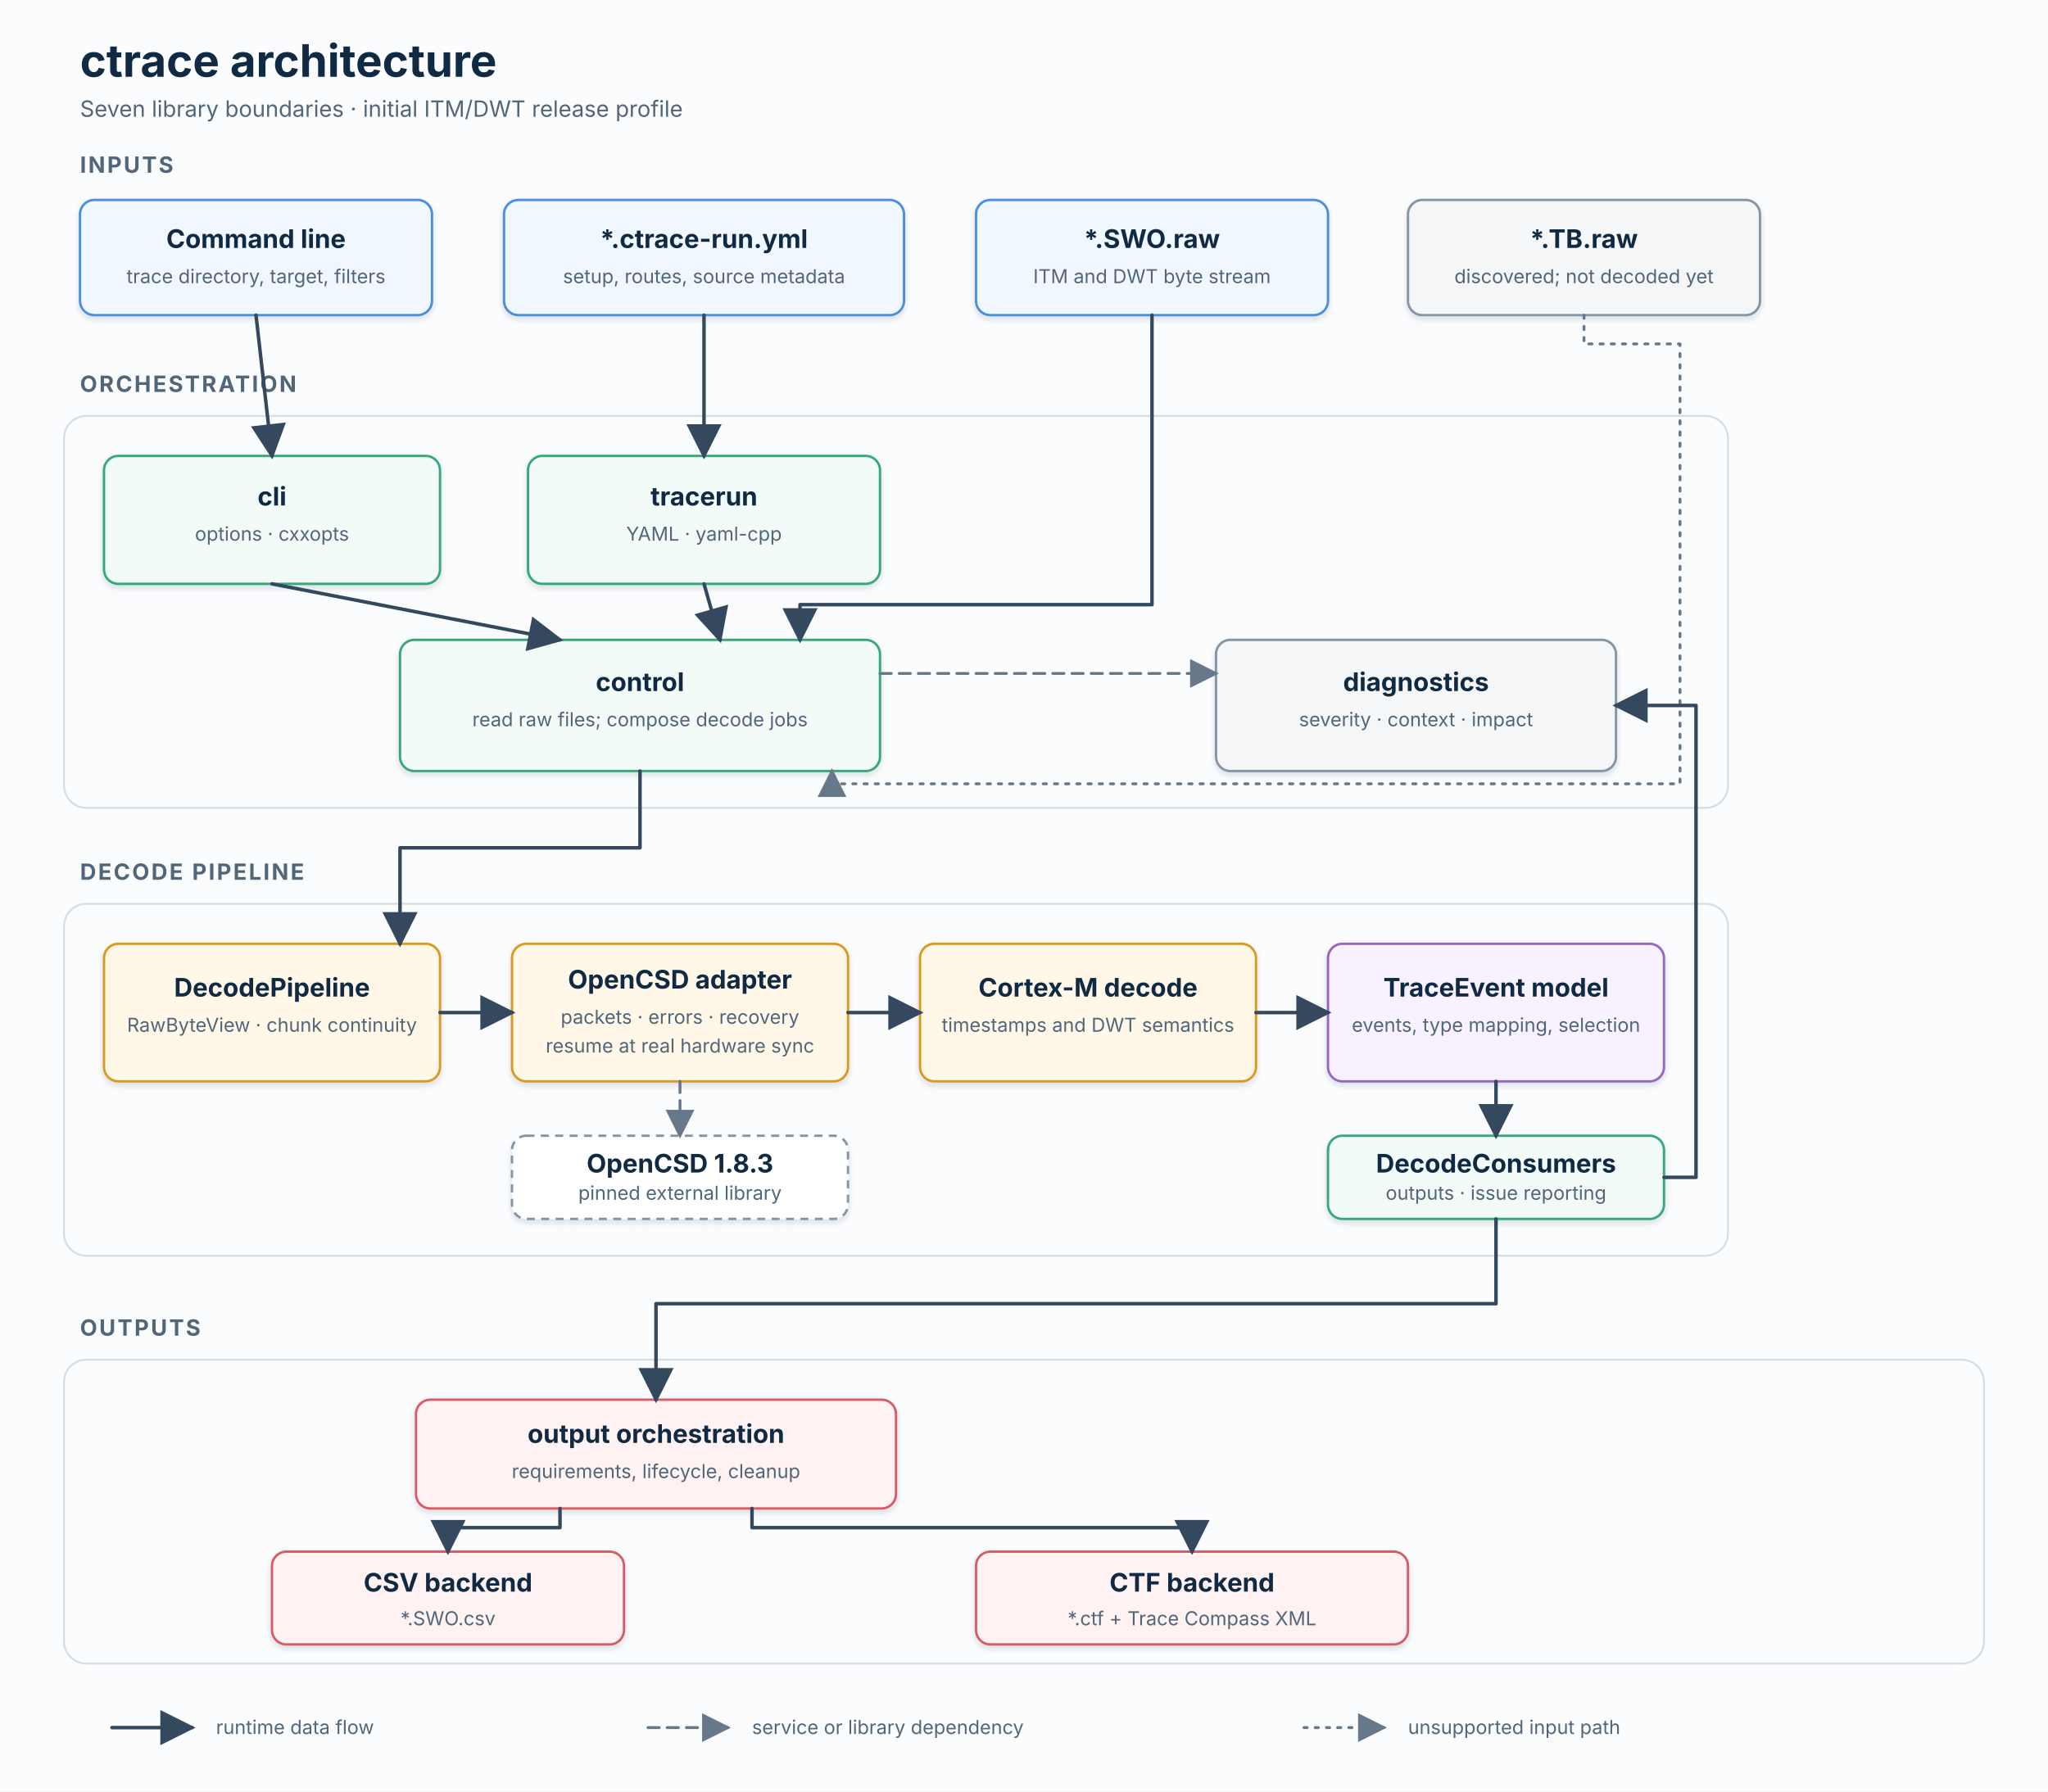
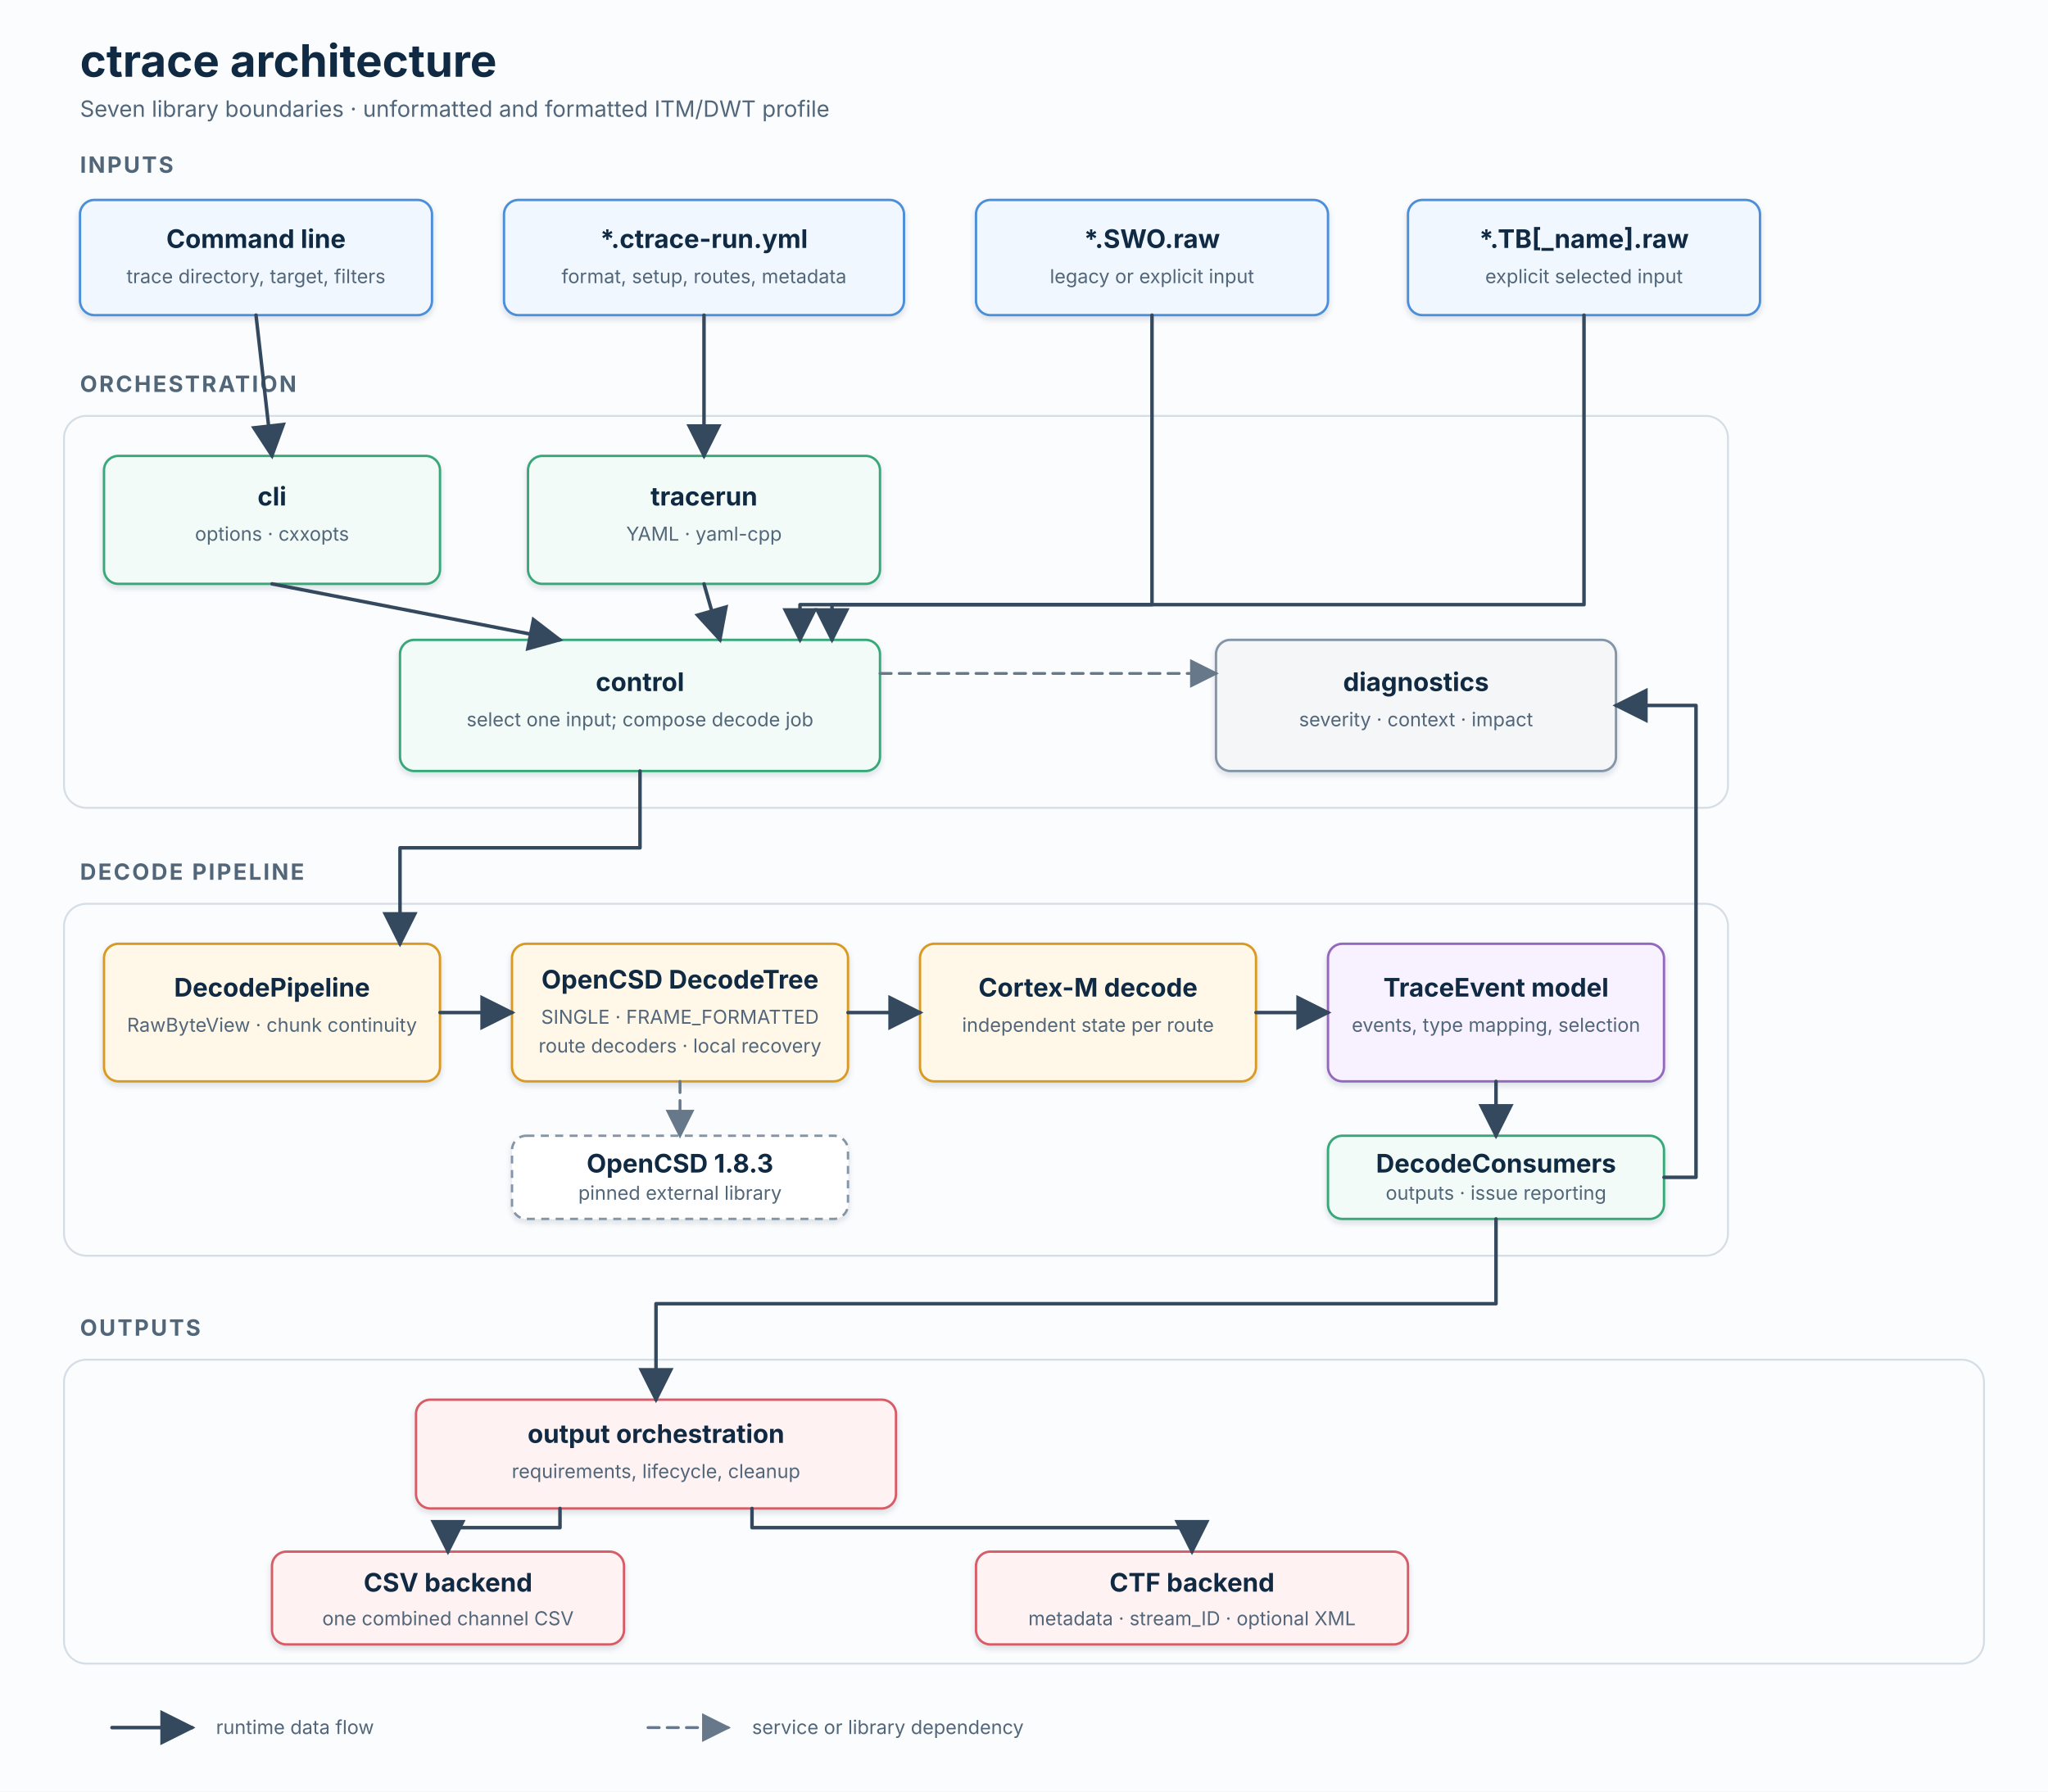
<svg xmlns="http://www.w3.org/2000/svg" width="1280" height="1120" viewBox="0 0 1280 1120" role="img" aria-labelledby="title description">
  <defs>
    <marker id="arrow" markerWidth="10" markerHeight="10" refX="9" refY="5" orient="auto">
      <path d="M 0 0 L 10 5 L 0 10 z" fill="#34495e" />
    </marker>
    <marker id="arrow-muted" markerWidth="10" markerHeight="10" refX="9" refY="5" orient="auto">
      <path d="M 0 0 L 10 5 L 0 10 z" fill="#66788a" />
    </marker>
    <filter id="shadow" x="-10%" y="-10%" width="120%" height="130%">
      <feDropShadow dx="0" dy="2" stdDeviation="2" flood-color="#102a43" flood-opacity="0.14" />
    </filter>
    <style>
      text { font-family: Inter, "Segoe UI", Arial, sans-serif; fill: #102a43; }
      .title { font-size: 28px; font-weight: 700; }
      .subtitle { font-size: 14px; fill: #52667a; }
      .section { font-size: 14px; font-weight: 700; letter-spacing: 1.2px; fill: #52667a; }
      .box { stroke-width: 1.5; rx: 9; filter: url(#shadow); }
      .box-title { font-size: 16px; font-weight: 700; text-anchor: middle; }
      .box-detail { font-size: 12px; text-anchor: middle; fill: #52667a; }
      .input { fill: #f1f7ff; stroke: #4c8eda; }
      .control { fill: #f2fbf7; stroke: #37a779; }
      .decode { fill: #fff8e8; stroke: #d89a22; }
      .model { fill: #f8f1ff; stroke: #9467bd; }
      .output { fill: #fff2f3; stroke: #d65c67; }
      .support { fill: #f4f6f8; stroke: #8395a7; }
      .external { fill: #ffffff; stroke: #8395a7; stroke-dasharray: 5 4; }
      .flow { fill: none; stroke: #34495e; stroke-width: 2.2; marker-end: url(#arrow); }
      .dependency { fill: none; stroke: #66788a; stroke-width: 1.8; stroke-dasharray: 7 5;
                    marker-end: url(#arrow-muted); }
-       .unsupported { fill: none; stroke: #66788a; stroke-width: 1.8; stroke-dasharray: 2 5;
-                      marker-end: url(#arrow-muted); }
-       .flow, .dependency, .unsupported { stroke-linecap: round; stroke-linejoin: round; }
+       .flow, .dependency { stroke-linecap: round; stroke-linejoin: round; }
      .group { fill: none; stroke: #d5dde5; stroke-width: 1.2; rx: 14; }
      .legend { font-size: 12px; fill: #52667a; }
    </style>
  </defs>
  <rect width="1280" height="1120" fill="#fbfcfe" />
  <text x="50" y="48" class="title">ctrace architecture</text>
-   <text x="50" y="73" class="subtitle">Seven library boundaries · initial ITM/DWT release profile</text>
+   <text x="50" y="73" class="subtitle">Seven library boundaries · unformatted and formatted ITM/DWT profile</text>
  <text x="50" y="108" class="section">INPUTS</text>
  <rect x="50" y="125" width="220" height="72" class="box input" />
  <text x="160" y="155" class="box-title">Command line</text>
  <text x="160" y="177" class="box-detail">trace directory, target, filters</text>
  <rect x="315" y="125" width="250" height="72" class="box input" />
  <text x="440" y="155" class="box-title">*.ctrace-run.yml</text>
-   <text x="440" y="177" class="box-detail">setup, routes, source metadata</text>
+   <text x="440" y="177" class="box-detail">format, setup, routes, metadata</text>
  <rect x="610" y="125" width="220" height="72" class="box input" />
  <text x="720" y="155" class="box-title">*.SWO.raw</text>
-   <text x="720" y="177" class="box-detail">ITM and DWT byte stream</text>
-   <rect x="880" y="125" width="220" height="72" class="box support" />
-   <text x="990" y="155" class="box-title">*.TB.raw</text>
-   <text x="990" y="177" class="box-detail">discovered; not decoded yet</text>
+   <text x="720" y="177" class="box-detail">legacy or explicit input</text>
+   <rect x="880" y="125" width="220" height="72" class="box input" />
+   <text x="990" y="155" class="box-title">*.TB[_name].raw</text>
+   <text x="990" y="177" class="box-detail">explicit selected input</text>
  <text x="50" y="245" class="section">ORCHESTRATION</text>
  <rect x="40" y="260" width="1040" height="245" class="group" />
  <rect x="65" y="285" width="210" height="80" class="box control" />
  <text x="170" y="316" class="box-title">cli</text>
  <text x="170" y="338" class="box-detail">options · cxxopts</text>
  <rect x="330" y="285" width="220" height="80" class="box control" />
  <text x="440" y="316" class="box-title">tracerun</text>
  <text x="440" y="338" class="box-detail">YAML · yaml-cpp</text>
  <rect x="250" y="400" width="300" height="82" class="box control" />
  <text x="400" y="432" class="box-title">control</text>
-   <text x="400" y="454" class="box-detail">read raw files; compose decode jobs</text>
+   <text x="400" y="454" class="box-detail">select one input; compose decode job</text>
  <rect x="760" y="400" width="250" height="82" class="box support" />
  <text x="885" y="432" class="box-title">diagnostics</text>
  <text x="885" y="454" class="box-detail">severity · context · impact</text>
  <path d="M 160 197 L 170 285" class="flow" />
  <path d="M 440 197 L 440 285" class="flow" />
  <path d="M 170 365 L 350 400" class="flow" />
  <path d="M 440 365 L 450 400" class="flow" />
  <path d="M 720 197 L 720 378 L 500 378 L 500 400" class="flow" />
-   <path d="M 990 197 L 990 215 L 1050 215 L 1050 490 L 520 490 L 520 482" class="unsupported" />
+   <path d="M 990 197 L 990 378 L 520 378 L 520 400" class="flow" />
  <path d="M 550 421 L 760 421" class="dependency" />
  <text x="50" y="550" class="section">DECODE PIPELINE</text>
  <rect x="40" y="565" width="1040" height="220" class="group" />
  <rect x="65" y="590" width="210" height="86" class="box decode" />
  <text x="170" y="623" class="box-title">DecodePipeline</text>
  <text x="170" y="645" class="box-detail">RawByteView · chunk continuity</text>
  <rect x="320" y="590" width="210" height="86" class="box decode" />
-   <text x="425" y="618" class="box-title">OpenCSD adapter</text>
-   <text x="425" y="640" class="box-detail">packets · errors · recovery</text>
-   <text x="425" y="658" class="box-detail">resume at real hardware sync</text>
+   <text x="425" y="618" class="box-title">OpenCSD DecodeTree</text>
+   <text x="425" y="640" class="box-detail">SINGLE · FRAME_FORMATTED</text>
+   <text x="425" y="658" class="box-detail">route decoders · local recovery</text>
  <rect x="575" y="590" width="210" height="86" class="box decode" />
  <text x="680" y="623" class="box-title">Cortex-M decode</text>
-   <text x="680" y="645" class="box-detail">timestamps and DWT semantics</text>
+   <text x="680" y="645" class="box-detail">independent state per route</text>
  <rect x="830" y="590" width="210" height="86" class="box model" />
  <text x="935" y="623" class="box-title">TraceEvent model</text>
  <text x="935" y="645" class="box-detail">events, type mapping, selection</text>
  <rect x="320" y="710" width="210" height="52" class="box external" />
  <text x="425" y="733" class="box-title">OpenCSD 1.8.3</text>
  <text x="425" y="750" class="box-detail">pinned external library</text>
  <rect x="830" y="710" width="210" height="52" class="box control" />
  <text x="935" y="733" class="box-title">DecodeConsumers</text>
  <text x="935" y="750" class="box-detail">outputs · issue reporting</text>
  <path d="M 400 482 L 400 530 L 250 530 L 250 590" class="flow" />
  <path d="M 275 633 L 320 633" class="flow" />
  <path d="M 530 633 L 575 633" class="flow" />
  <path d="M 785 633 L 830 633" class="flow" />
  <path d="M 425 676 L 425 710" class="dependency" />
  <path d="M 935 676 L 935 710" class="flow" />
  <path d="M 1040 736 L 1060 736 L 1060 441 L 1010 441" class="flow" />
  <text x="50" y="835" class="section">OUTPUTS</text>
  <rect x="40" y="850" width="1200" height="190" class="group" />
  <rect x="260" y="875" width="300" height="68" class="box output" />
  <text x="410" y="902" class="box-title">output orchestration</text>
  <text x="410" y="924" class="box-detail">requirements, lifecycle, cleanup</text>
  <rect x="170" y="970" width="220" height="58" class="box output" />
  <text x="280" y="995" class="box-title">CSV backend</text>
-   <text x="280" y="1016" class="box-detail">*.SWO.csv</text>
+   <text x="280" y="1016" class="box-detail">one combined channel CSV</text>
  <rect x="610" y="970" width="270" height="58" class="box output" />
  <text x="745" y="995" class="box-title">CTF backend</text>
-   <text x="745" y="1016" class="box-detail">*.ctf + Trace Compass XML</text>
+   <text x="745" y="1016" class="box-detail">metadata · stream_ID · optional XML</text>
  <path d="M 935 762 L 935 815 L 410 815 L 410 875" class="flow" />
  <path d="M 350 943 L 350 955 L 280 955 L 280 970" class="flow" />
  <path d="M 470 943 L 470 955 L 745 955 L 745 970" class="flow" />
  <line x1="70" y1="1080" x2="120" y2="1080" class="flow" />
  <text x="135" y="1084" class="legend">runtime data flow</text>
  <line x1="405" y1="1080" x2="455" y2="1080" class="dependency" />
  <text x="470" y="1084" class="legend">service or library dependency</text>
-   <line x1="815" y1="1080" x2="865" y2="1080" class="unsupported" />
-   <text x="880" y="1084" class="legend">unsupported input path</text>
</svg>
